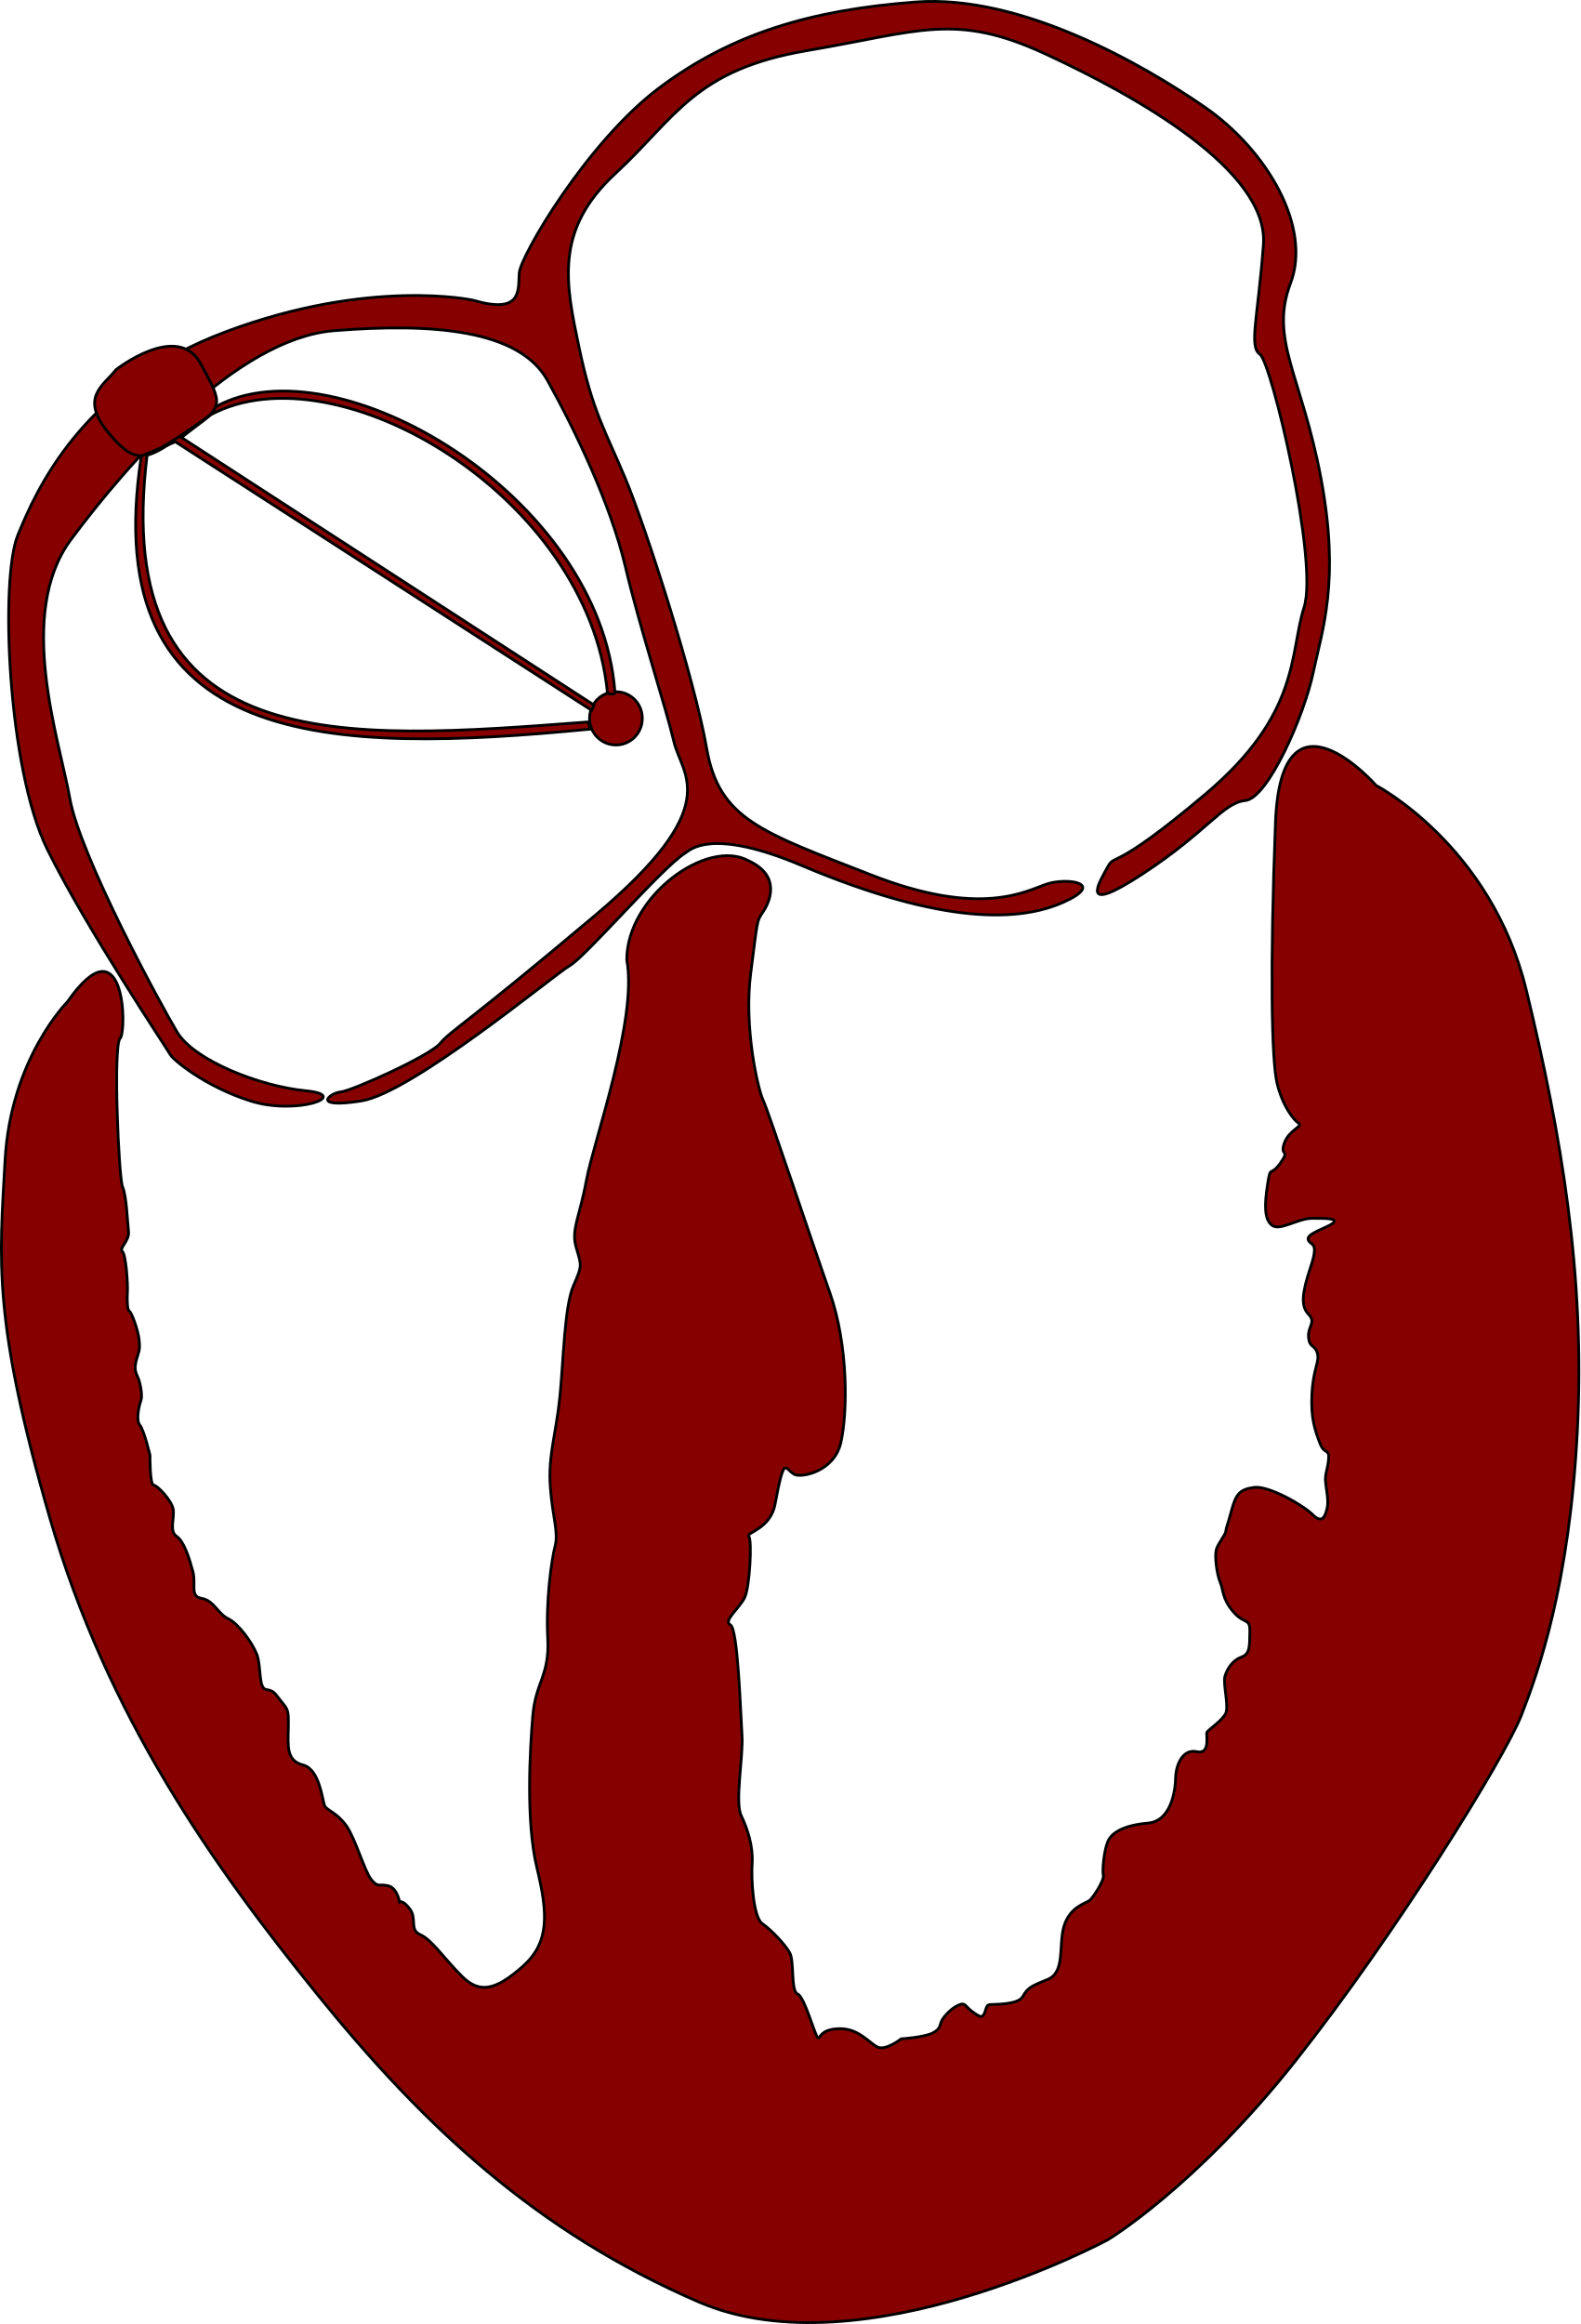
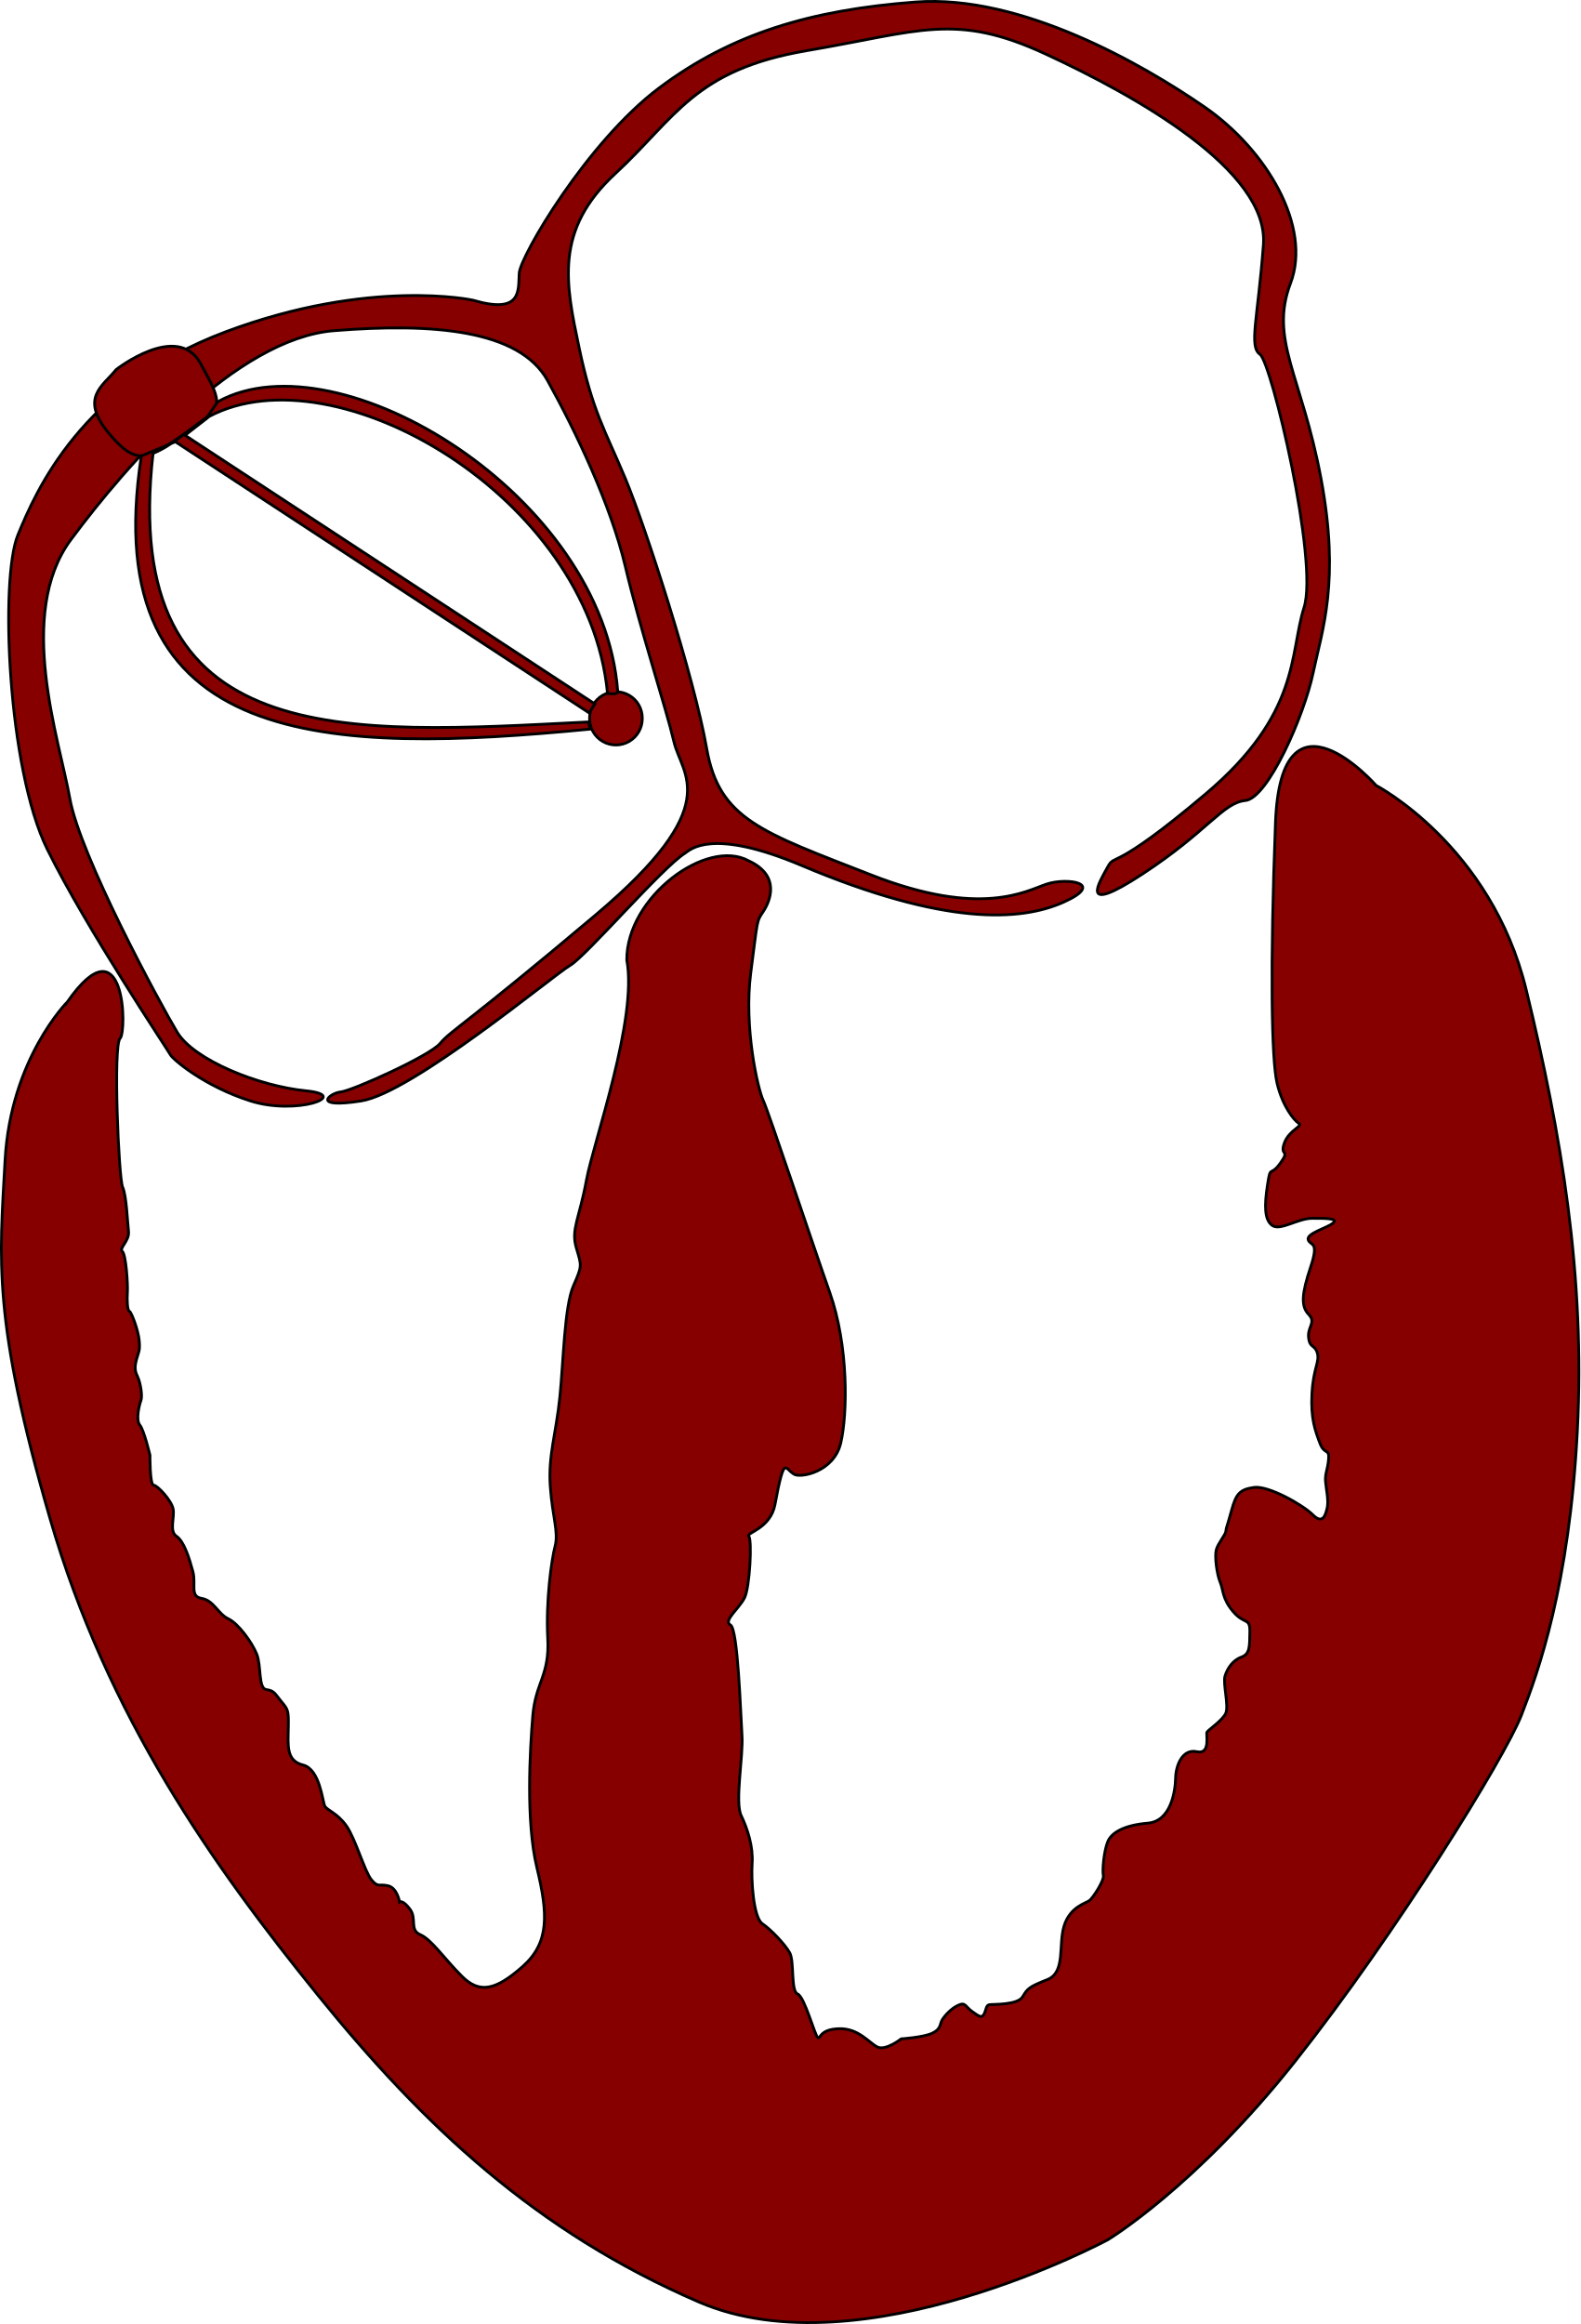
<svg xmlns="http://www.w3.org/2000/svg" id="svg2876" version="1.1" width="564.122" height="829.481">
  <defs id="defs2880">
    </defs>
  <path style="fill:#860000;stroke:#000000;stroke-width:1px;stroke-linecap:butt;stroke-linejoin:miter;stroke-opacity:1;fill-opacity:1" d="m 24.049,357.592 c 0,0 -20.238,20.238 -22.234,56.439 -1.995,36.201 -4.561,56.724 15.963,127.701 20.523,70.976 58.149,123.995 95.776,170.458 37.626,46.463 77.818,84.374 135.967,109.458 58.149,25.084 145.944,-22.234 145.944,-22.234 0,0 31.355,-18.813 66.986,-63.85 35.631,-45.037 74.682,-108.032 80.668,-123.425 5.986,-15.392 17.103,-46.177 19.953,-101.476 2.85,-55.299 -5.701,-105.752 -18.243,-157.345 -12.542,-51.593 -53.589,-72.972 -53.589,-72.972 0,0 -33.92,-38.766 -35.916,13.112 -1.995,51.878 -1.425,84.944 0.57,93.21 1.995,8.266 5.986,13.112 7.696,14.252 1.71,1.14 -3.421,2.28 -5.131,7.126 -1.71,4.846 2.28,1.995 -1.425,7.126 -3.706,5.131 -3.421,0.285 -4.561,7.696 -1.14,7.411 -1.14,12.542 1.71,14.537 2.85,1.995 9.121,-2.565 14.252,-2.565 5.131,0 9.407,0 7.411,1.71 -1.995,1.71 -9.692,3.706 -8.836,5.986 0.855,2.28 3.991,0.285 0.855,9.692 -3.136,9.407 -3.556,13.959 -0.734,16.882 2.822,2.923 -0.403,4.333 0,8.264 0.403,3.93 2.217,2.419 3.124,5.543 0.907,3.124 -1.411,5.341 -1.915,14.411 -0.504,9.07 1.209,13.404 2.822,17.737 1.612,4.333 3.426,1.814 3.124,5.644 -0.302,3.83 -1.31,5.14 -1.109,7.962 0.202,2.822 1.209,6.752 0.605,9.473 -0.605,2.721 -1.612,6.047 -5.14,2.519 -3.527,-3.527 -15.822,-10.481 -20.962,-9.776 -5.14,0.705 -6.45,2.318 -8.062,8.264 -1.612,5.946 -1.915,6.047 -2.016,7.357 -0.101,1.31 -2.822,4.333 -3.426,6.651 -0.605,2.318 0.202,8.768 1.411,11.59 1.209,2.822 0.605,5.744 4.636,10.481 4.031,4.737 6.047,2.016 5.946,7.155 -0.101,5.14 0.101,7.962 -3.023,9.07 -3.124,1.109 -5.039,4.132 -5.845,6.752 -0.806,2.62 1.411,10.582 0.302,13.202 -1.109,2.62 -6.349,6.047 -6.752,6.853 -0.403,0.806 1.411,8.062 -3.628,6.954 -5.039,-1.109 -7.458,4.737 -7.558,9.372 -0.101,4.636 -1.612,15.419 -9.876,16.125 -8.264,0.705 -12.9,3.225 -14.311,6.551 -1.411,3.326 -2.016,10.38 -1.612,12.093 0.403,1.713 -3.628,7.962 -4.938,8.969 -1.31,1.008 -6.954,2.217 -9.07,9.07 -2.116,6.853 0.605,16.528 -5.946,19.148 -6.551,2.62 -7.055,3.124 -8.869,6.148 -1.814,3.023 -10.683,2.62 -11.892,2.822 -1.209,0.202 -1.109,2.016 -1.915,3.426 -0.806,1.411 -1.713,0.806 -4.233,-1.008 -2.519,-1.814 -2.318,-3.426 -4.938,-2.217 -2.62,1.209 -4.837,3.729 -5.744,5.241 -0.907,1.512 -0.302,3.225 -3.527,4.737 -3.225,1.512 -11.086,2.016 -11.086,2.016 0,0 -5.543,4.333 -8.465,2.923 -2.923,-1.411 -6.752,-6.752 -13.706,-6.551 -6.954,0.202 -6.551,3.628 -7.558,3.225 -1.008,-0.403 -4.737,-14.613 -7.256,-15.621 -2.519,-1.008 -1.109,-11.69 -2.822,-14.714 -1.713,-3.023 -6.551,-8.163 -9.776,-10.38 -3.225,-2.217 -4.031,-15.722 -3.628,-21.567 0.403,-5.845 -1.612,-12.194 -3.93,-17.032 -2.318,-4.837 0.806,-21.164 0.302,-28.621 -0.504,-7.458 -1.411,-37.994 -4.132,-39.405 -2.721,-1.411 3.124,-5.845 5.039,-9.675 1.915,-3.83 2.721,-20.76 1.512,-21.97 -1.209,-1.209 7.76,-2.62 9.372,-11.388 1.612,-8.768 2.721,-13.101 3.729,-13.001 1.008,0.101 0.806,0.705 3.023,2.217 2.217,1.512 14.311,-0.705 16.729,-11.186 2.419,-10.481 2.822,-34.466 -3.93,-53.614 -6.752,-19.148 -21.869,-64.599 -23.784,-68.631 -1.915,-4.031 -6.954,-26.102 -4.434,-45.451 2.519,-19.35 2.016,-18.241 4.434,-21.869 2.419,-3.628 6.415,-12.798 -5.14,-18.14 -15.025,-8.323 -43.643,12.973 -43.537,35.373 3.964,20.953 -11.892,64.902 -14.411,78.608 -2.519,13.706 -5.543,17.536 -3.628,24.086 1.915,6.551 2.217,6.248 -1.008,13.605 -3.225,7.357 -3.527,26.606 -4.837,39.606 -1.31,13 -4.233,20.962 -3.426,32.048 0.806,11.086 3.023,16.225 1.713,21.264 -1.31,5.039 -3.326,19.652 -2.62,32.955 0.705,13.303 -4.333,15.52 -5.341,27.613 -1.008,12.093 -2.526,37.632 1.465,54.165 3.991,16.533 4.561,26.794 -5.131,35.346 -9.692,8.551 -15.393,9.692 -21.664,3.421 -6.271,-6.271 -10.832,-13.112 -14.822,-14.822 -3.991,-1.71 -1.14,-5.701 -3.706,-9.121 -2.565,-3.421 -3.706,-2.565 -3.706,-2.565 0,0 -0.811,-4.947 -4.036,-5.753 -3.225,-0.806 -3.628,0.806 -6.047,-2.217 -2.419,-3.023 -5.644,-14.512 -8.869,-19.148 -3.225,-4.636 -6.954,-5.543 -7.76,-7.155 -0.806,-1.612 -1.713,-13.101 -7.76,-14.613 -6.047,-1.512 -5.341,-6.954 -5.241,-13.202 0.101,-6.248 0,-6.45 -2.419,-9.372 -2.419,-2.923 -2.519,-3.93 -5.442,-4.333 -2.923,-0.403 -1.713,-8.465 -3.426,-12.698 -1.713,-4.233 -6.551,-10.884 -10.179,-12.597 -3.628,-1.713 -5.14,-6.551 -9.473,-7.256 -4.333,-0.705 -1.915,-5.039 -3.124,-9.574 -1.209,-4.535 -3.124,-10.783 -5.845,-12.597 -2.721,-1.814 -0.605,-6.752 -1.209,-9.776 -0.605,-3.023 -5.543,-8.365 -6.954,-8.465 -1.411,-0.101 -1.31,-10.683 -1.31,-10.683 0,0 -2.116,-8.969 -3.628,-10.783 -1.512,-1.814 -0.202,-7.155 0.403,-8.768 0.605,-1.612 -0.202,-6.349 -1.109,-8.264 -0.907,-1.915 -1.31,-3.225 -0.504,-6.248 0.806,-3.023 1.31,-3.023 1.008,-6.752 -0.302,-3.729 -2.822,-10.38 -3.527,-10.582 -0.705,-0.202 -0.907,-3.93 -0.705,-6.752 0.202,-2.822 -0.504,-13.504 -1.814,-14.613 -1.31,-1.109 2.62,-3.729 2.217,-7.155 -0.403,-3.426 -0.705,-12.698 -2.116,-15.822 -1.411,-3.124 -3.426,-50.591 -0.907,-53.01 2.519,-2.419 1.915,-42.73 -18.803,-13.056 z" id="ventricles">
    </path>
  <path style="fill:#860000;stroke:#000000;stroke-width:1px;stroke-linecap:butt;stroke-linejoin:miter;stroke-opacity:1;fill-opacity:1" id="atrioventricular_node" d="m 337.21,294.665 a 9.407,9.407 0 1 1 -18.813,0 9.407,9.407 0 1 1 18.813,0 z" transform="translate(-107.9316,-38.2684)">
    </path>
  <path style="fill:#860000;stroke:#000000;stroke-width:1px;stroke-linecap:butt;stroke-linejoin:miter;stroke-opacity:1;fill-opacity:1" d="m 168.827,107.143 c 0,0 -36.684,-8.062 -88.282,11.287 -51.599,19.35 -67.724,56.839 -74.173,72.561 -6.45,15.722 -3.628,83.445 10.481,112.066 14.109,28.621 43.133,71.755 43.94,73.367 0.806,1.612 12.093,11.287 28.621,16.528 16.528,5.241 36.28,-2.016 19.753,-3.628 -16.528,-1.612 -39.909,-10.884 -45.955,-20.962 -6.047,-10.078 -34.668,-62.886 -38.296,-83.445 -3.628,-20.559 -19.35,-65.708 0.403,-92.314 19.753,-26.606 58.855,-71.755 93.926,-74.576 35.071,-2.822 66.111,-0.403 76.189,17.737 10.078,18.14 22.575,44.343 27.815,66.514 5.241,22.171 14.512,50.39 17.334,62.483 2.822,12.093 18.543,22.575 -27.815,61.677 -46.358,39.102 -52.002,41.521 -55.63,45.955 -3.628,4.434 -31.443,16.931 -35.474,17.334 -4.031,0.403 -10.884,6.047 7.256,3.225 18.14,-2.822 68.933,-45.149 74.576,-48.374 5.644,-3.225 32.843,-34.938 41.118,-40.11 1.612,-1.008 9.07,-9.272 41.521,4.434 51.113,21.588 78.205,19.954 93.523,13.101 15.318,-6.853 1.209,-8.869 -6.047,-6.45 -7.256,2.419 -23.381,12.093 -62.483,-3.225 -39.102,-15.318 -54.421,-19.753 -58.855,-45.149 -4.434,-25.396 -21.768,-79.011 -29.024,-96.345 -7.256,-17.334 -11.69,-23.784 -16.528,-46.761 -4.837,-22.978 -8.869,-41.924 12.9,-62.08 21.768,-20.156 28.218,-37.087 68.53,-43.94 40.312,-6.853 52.808,-13.706 85.058,1.209 32.249,14.915 79.817,41.521 77.801,68.127 -2.016,26.606 -5.241,36.28 -1.209,39.102 4.031,2.822 20.962,73.77 15.722,90.298 -5.241,16.528 -1.209,37.893 -35.071,66.514 -33.862,28.621 -32.249,20.962 -35.071,26.203 -2.822,5.241 -10.884,17.737 12.497,2.419 23.381,-15.318 28.621,-25.396 36.684,-26.203 8.062,-0.806 20.962,-30.234 24.187,-45.552 3.225,-15.318 9.675,-32.652 2.822,-69.336 C 464.714,134.151 453.023,121.252 460.683,101.096 468.342,80.94 452.217,53.528 430.046,38.21 407.874,22.891 364.338,-2.102 326.848,0.72 289.358,3.542 261.14,12.007 235.341,31.357 c -25.799,19.35 -49.583,60.064 -49.986,66.111 -0.403,6.047 1.209,14.915 -16.528,9.675 z" id="atria">
    </path>
  <path style="fill:#860000;stroke:#000000;stroke-width:1px;stroke-linecap:butt;stroke-linejoin:miter;stroke-opacity:1;fill-opacity:1" d="m 41.442,131.934 c 0,0 21.869,-17.233 30.133,-2.217 8.264,15.016 8.465,15.52 -4.938,24.59 -13.404,9.07 -17.334,13.001 -27.815,0.302 -10.481,-12.698 -2.116,-16.729 2.62,-22.675 z" id="sinoatrial_node">
    </path>
-   <path style="fill:#860000;fill-opacity:1;stroke:#000000;stroke-width:1px;stroke-linecap:butt;stroke-linejoin:miter;stroke-opacity:1" d="m 50.453,162.758 12.156,-5.081 148.587,95.849 0.857,-1.871 -147.281,-95.512 10.624,-8.192 c 45.011,-23.789 134.719,29.215 141.463,99.433 0.025,0.265 2.73,0.739 2.661,-0.211 -5.089,-70.218 -99.352,-125.613 -142.303,-102.112 -0.67,0.367 -1.106,2.374 -1.869,2.9 -6.26,4.31 -16.211,11.695 -22.801,14.177 -13.612,109.101 69.322,102.21 157.533,95.539 l 0.57,2.565 C 118.353,269.14 34.168,268.434 50.453,162.758 z" id="internodal_fibres" />
+   <path style="fill:#860000;fill-opacity:1;stroke:#000000;stroke-width:1px;stroke-linecap:butt;stroke-linejoin:miter;stroke-opacity:1" d="m 50.453,162.758 12.156,-5.081 147.68,96.756 2.067,-3.182 -146.301,-95.892 8.686,-6.753 c 45.011,-23.789 135.374,28.56 142.118,98.778 0.025,0.265 3.738,0.538 3.669,-0.413 -5.089,-70.218 -99.576,-127.229 -142.526,-103.727 -0.67,0.367 -3.553,5.25 -4.316,5.775 -6.26,4.31 -12.457,10.259 -19.047,12.741 -12.166,107.173 69.002,100.225 155.442,95.917 l 0.57,2.565 C 118.353,269.14 34.168,268.434 50.453,162.758 z" id="internodal_fibres" />
</svg>
